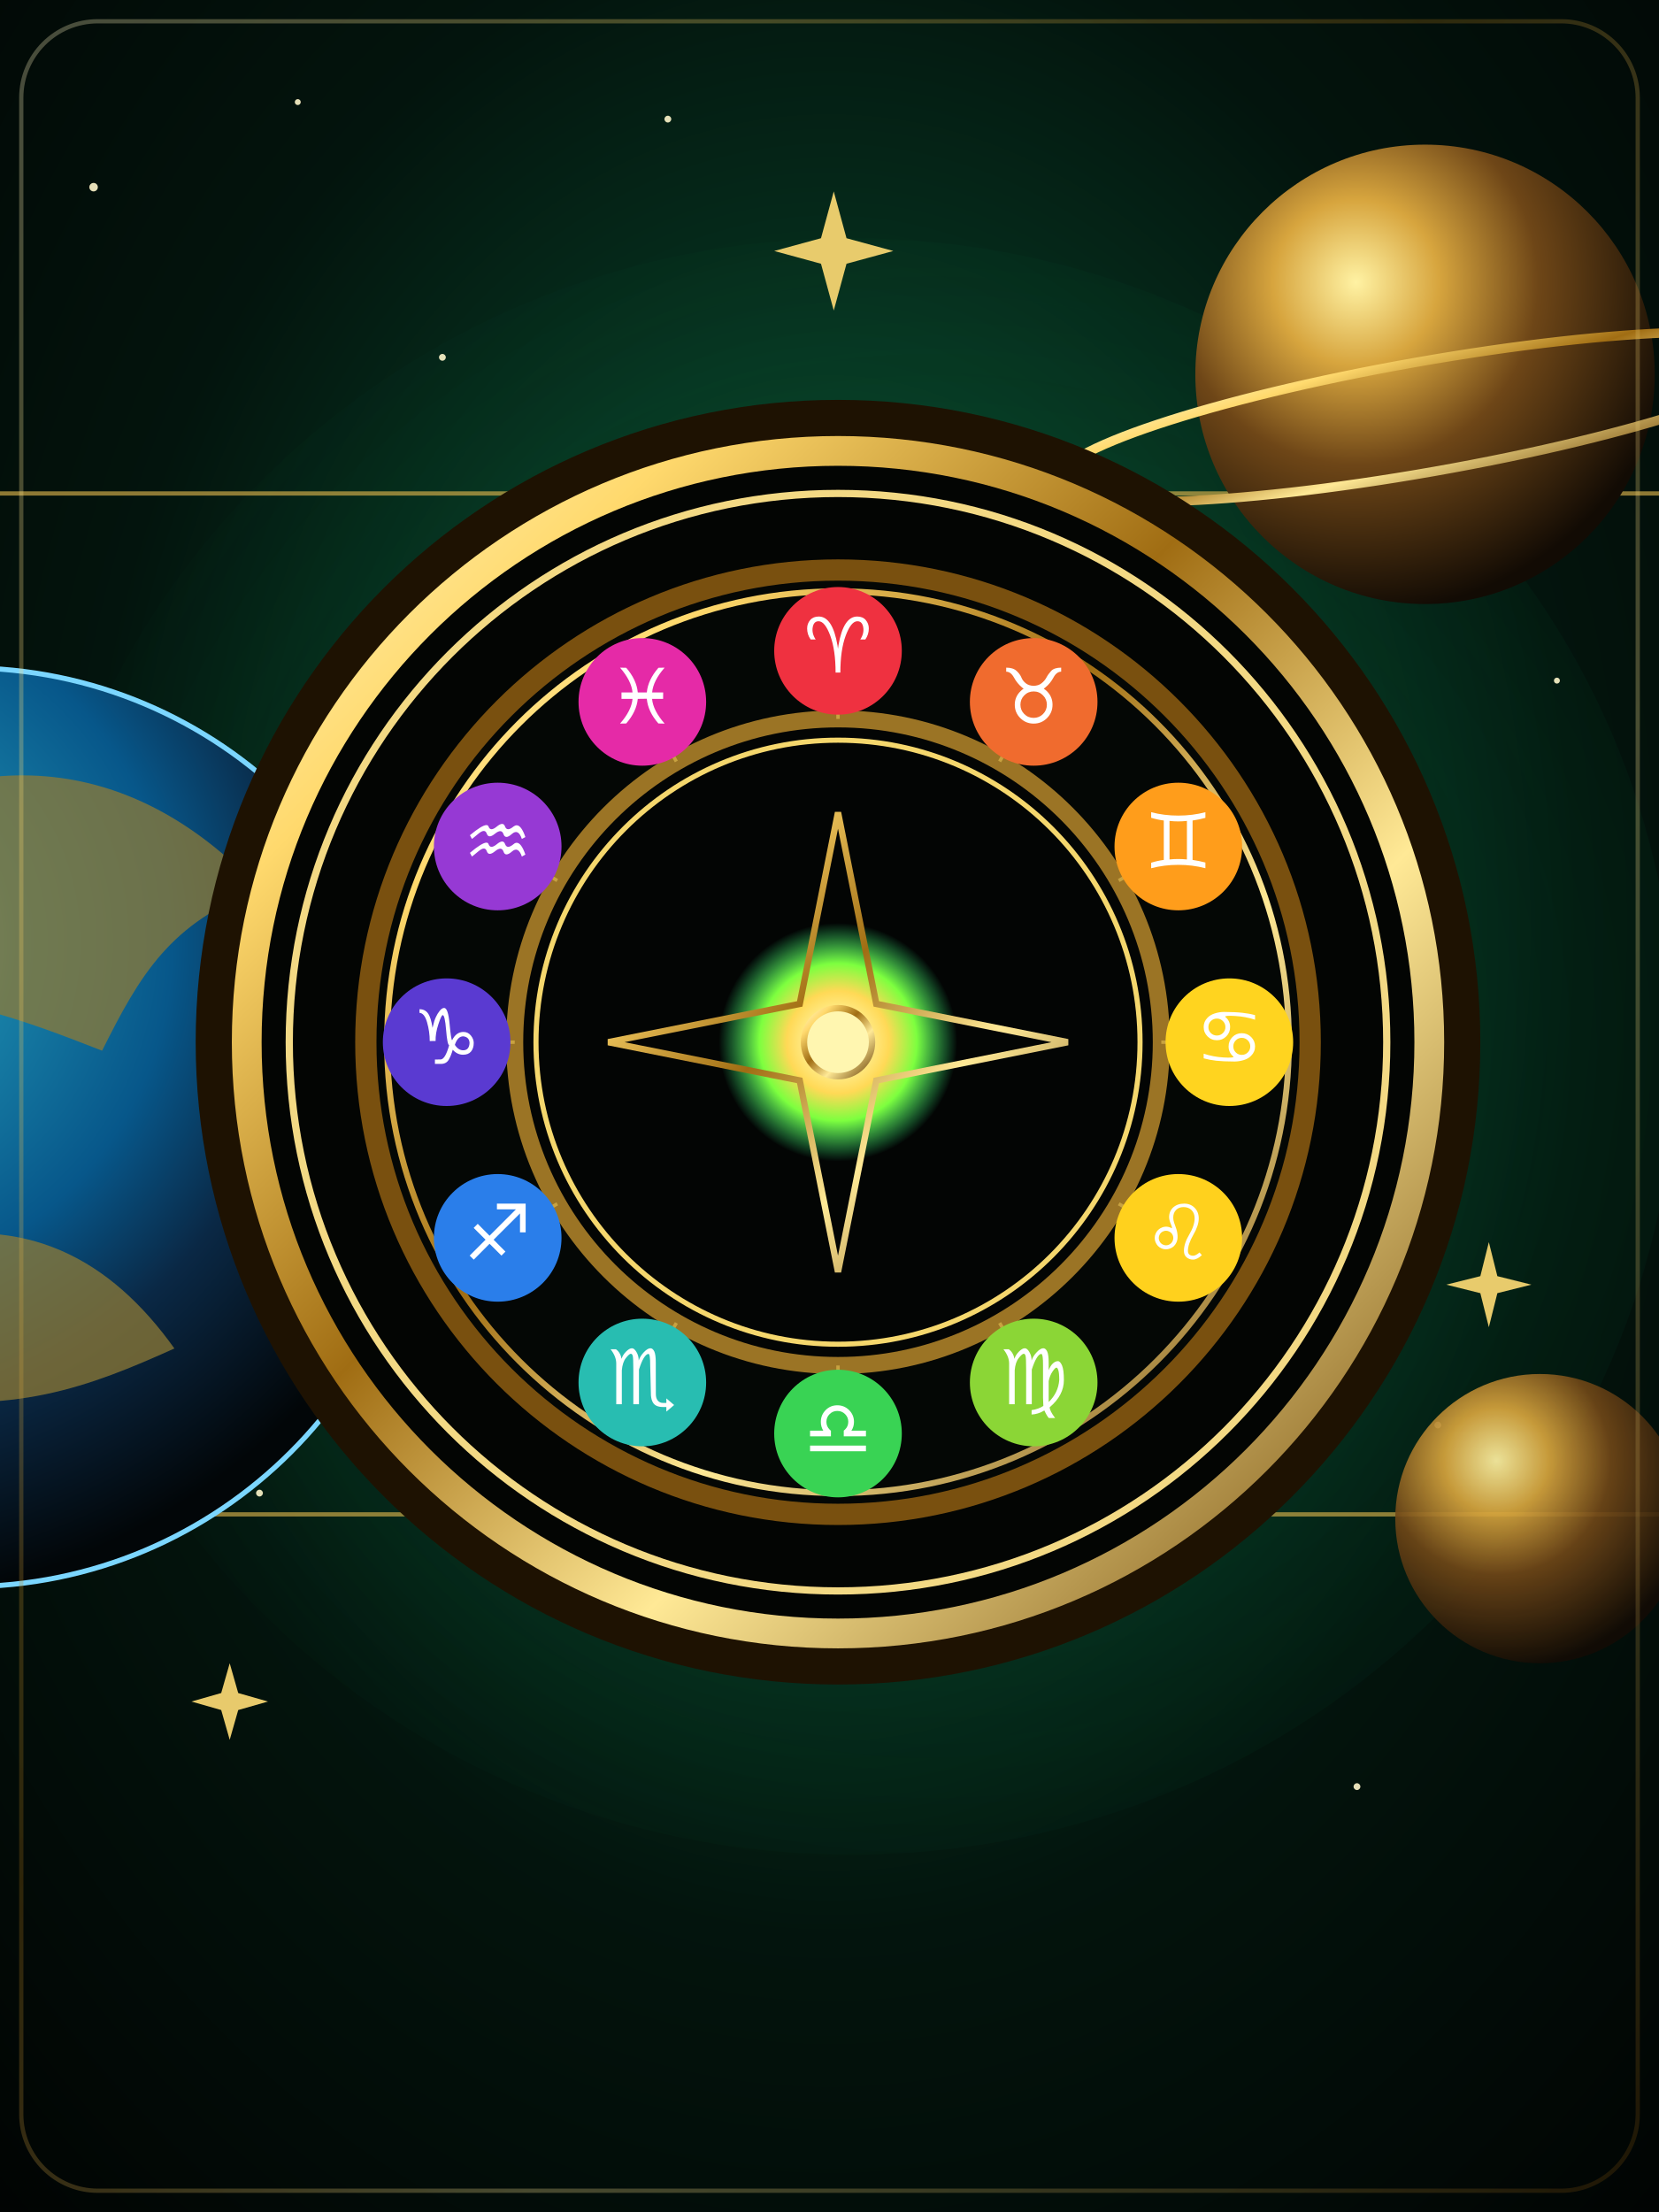
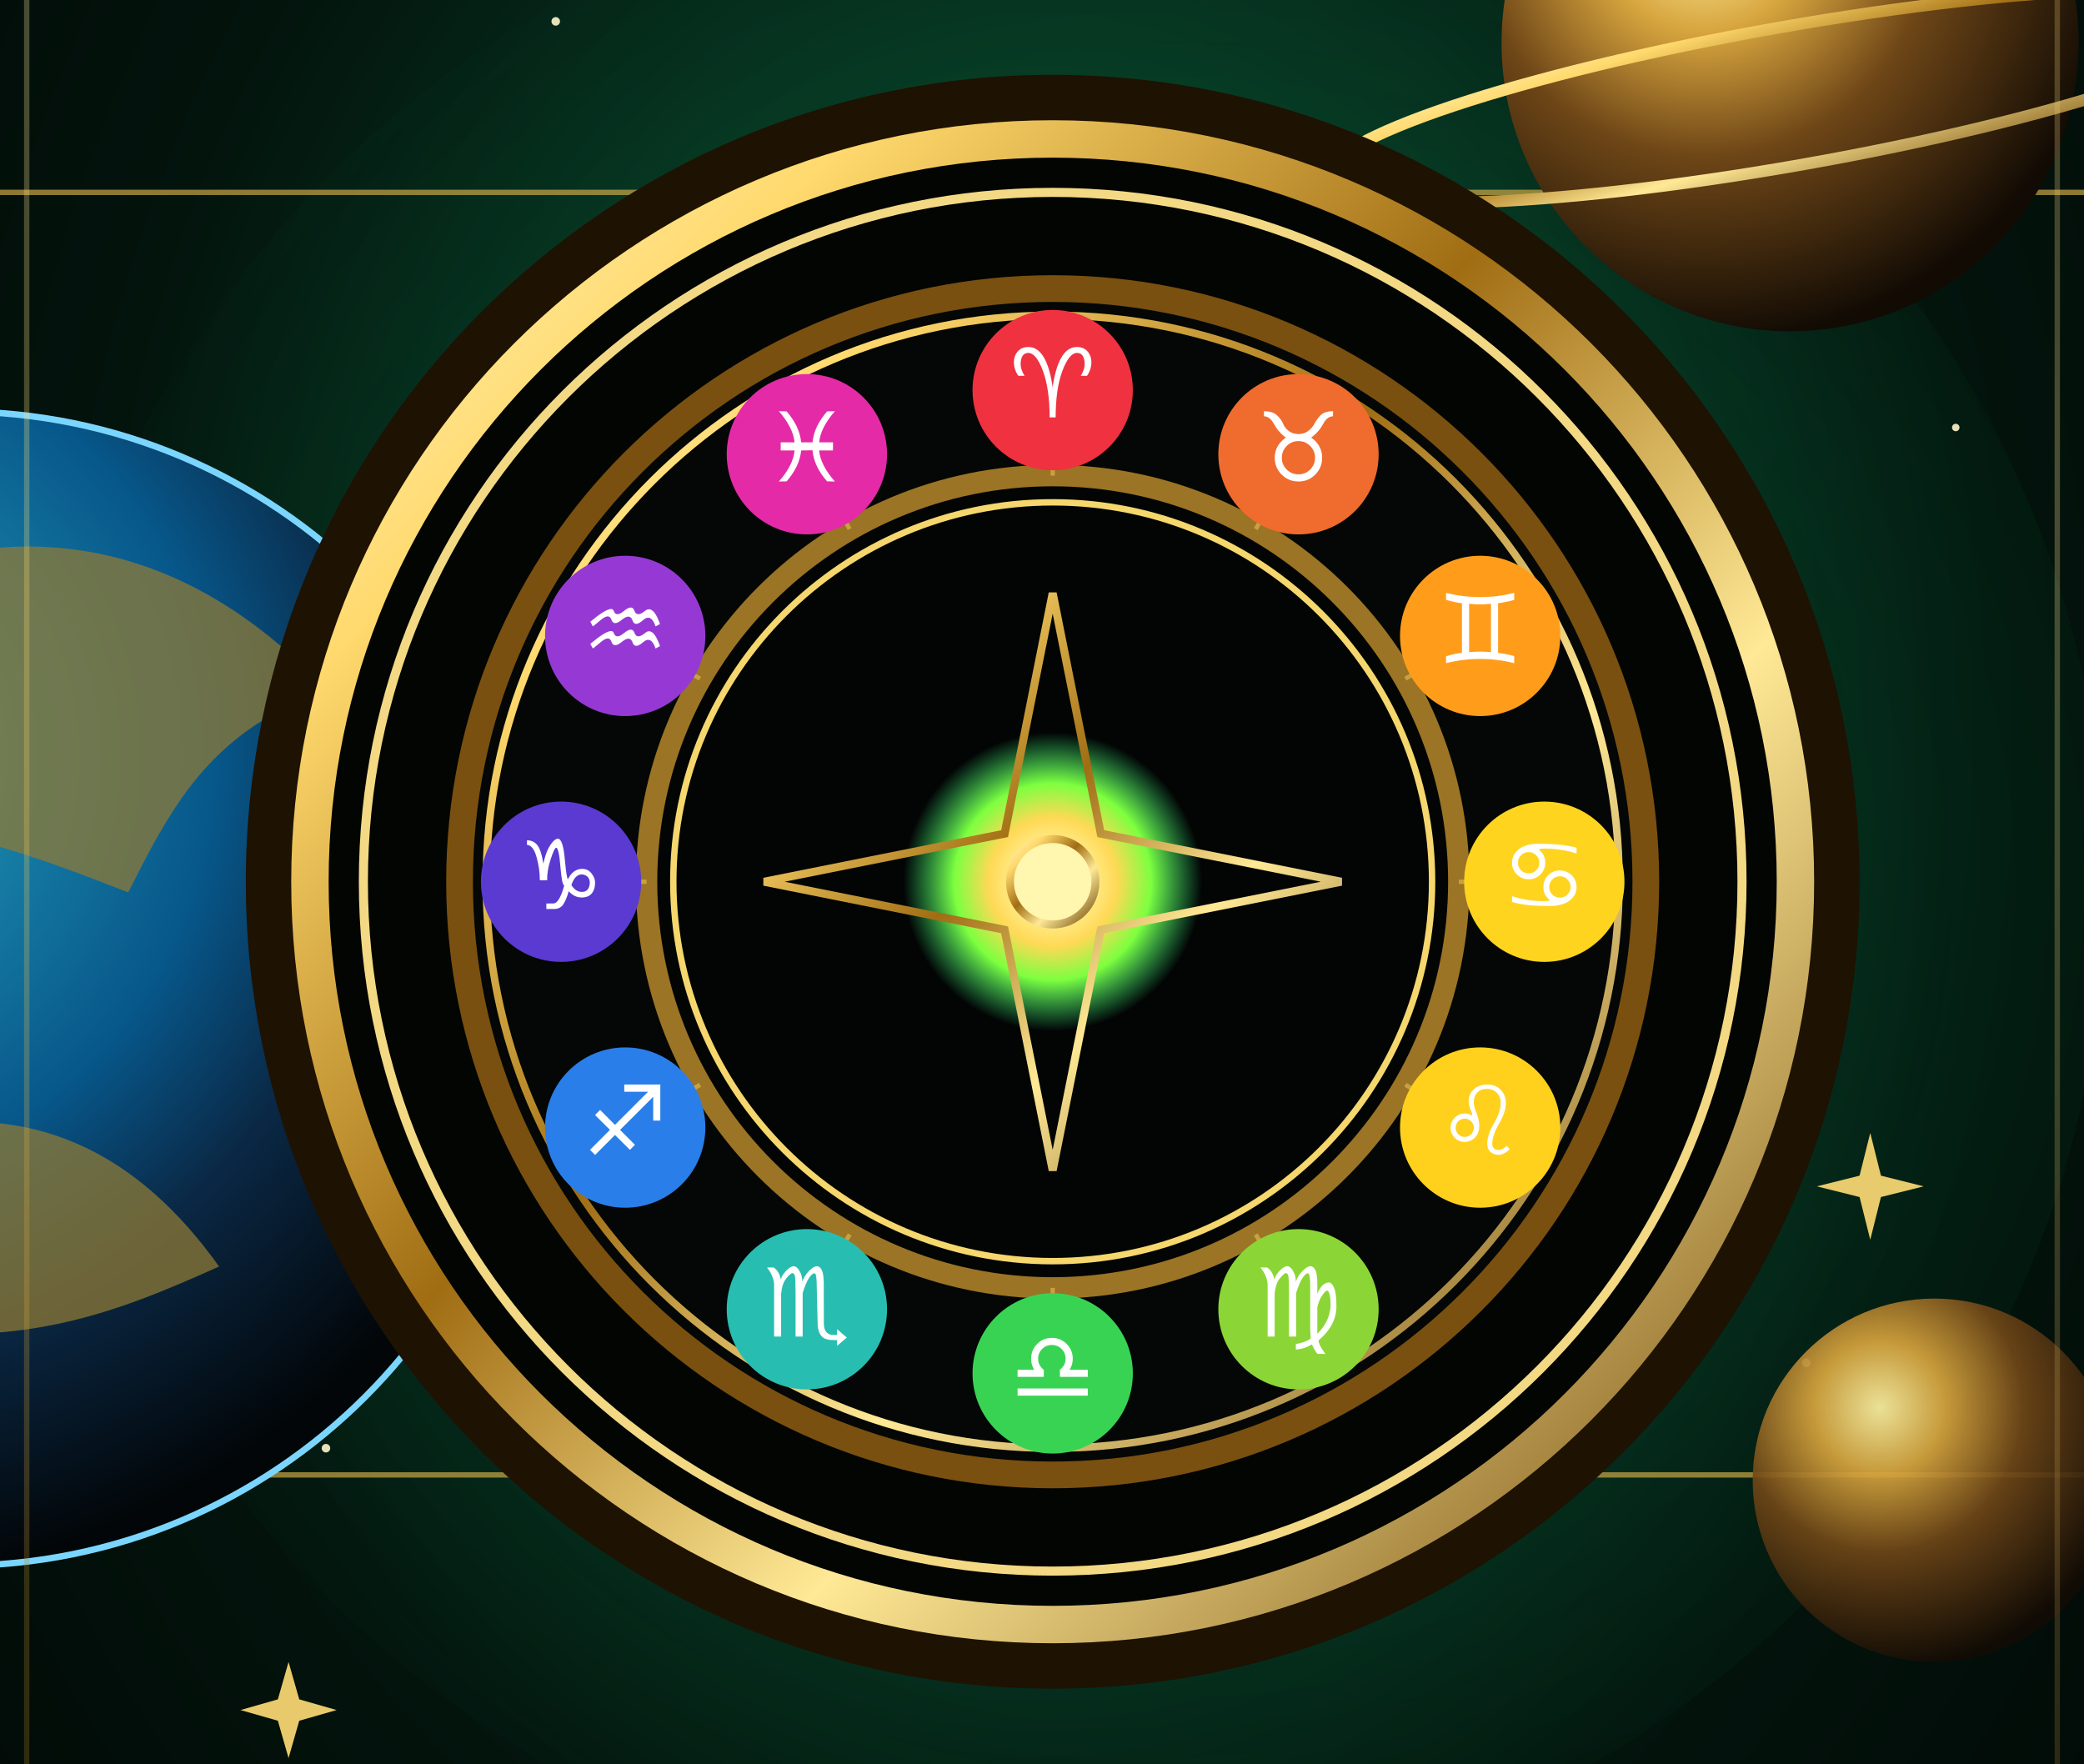
- <svg xmlns="http://www.w3.org/2000/svg" viewBox="0 0 390 520" role="img" aria-label="AstroVip — roată zodiacală cosmică premium">
+ <svg xmlns="http://www.w3.org/2000/svg" viewBox="0 80 390 330" role="img" aria-label="AstroVip — roată zodiacală cosmică premium">
  <defs>
    <radialGradient id="bg" cx="50%" cy="42%" r="78%">
      <stop offset="0" stop-color="#0d6a43" />
      <stop offset=".28" stop-color="#073823" />
      <stop offset=".58" stop-color="#03140d" />
      <stop offset="1" stop-color="#010302" />
    </radialGradient>
    <radialGradient id="neb" cx="55%" cy="50%" r="58%">
      <stop offset="0" stop-color="#32ff8d" stop-opacity=".32" />
      <stop offset=".42" stop-color="#00bb6c" stop-opacity=".11" />
      <stop offset="1" stop-color="#00a95d" stop-opacity="0" />
    </radialGradient>
    <radialGradient id="earth" cx="35%" cy="30%" r="72%">
      <stop offset="0" stop-color="#9deaff" />
      <stop offset=".28" stop-color="#177ea5" />
      <stop offset=".52" stop-color="#07578a" />
      <stop offset=".72" stop-color="#0a2845" />
      <stop offset="1" stop-color="#020608" />
    </radialGradient>
    <radialGradient id="sat" cx="35%" cy="30%" r="72%">
      <stop stop-color="#fff2a3" />
      <stop offset=".25" stop-color="#d7a53e" />
      <stop offset=".55" stop-color="#6e4617" />
      <stop offset="1" stop-color="#120b04" />
    </radialGradient>
    <linearGradient id="gold" x1="0" y1="0" x2="1" y2="1">
      <stop stop-color="#fff8c7" />
      <stop offset=".18" stop-color="#ffd96d" />
      <stop offset=".43" stop-color="#a06d13" />
      <stop offset=".66" stop-color="#ffe996" />
      <stop offset="1" stop-color="#6d4508" />
    </linearGradient>
    <radialGradient id="core">
      <stop stop-color="#fff" />
      <stop offset=".16" stop-color="#fff7aa" />
      <stop offset=".43" stop-color="#ffd956" />
      <stop offset=".66" stop-color="#7dff3f" />
      <stop offset="1" stop-color="#31ff90" stop-opacity="0" />
    </radialGradient>
  </defs>
  <rect width="390" height="520" fill="url(#bg)" />
  <ellipse cx="200" cy="246" rx="194" ry="190" fill="url(#neb)" />
  <g opacity=".9" fill="#fff6cb">
    <circle cx="22" cy="44" r="1" />
    <circle cx="70" cy="24" r=".7" />
    <circle cx="104" cy="84" r=".8" />
    <circle cx="157" cy="28" r=".8" />
    <circle cx="345" cy="51" r=".9" />
    <circle cx="366" cy="160" r=".7" />
    <circle cx="26" cy="185" r=".7" />
    <circle cx="338" cy="335" r=".8" />
    <circle cx="61" cy="351" r=".8" />
    <circle cx="319" cy="420" r=".8" />
  </g>
  <g stroke="#d8b14a" opacity=".65">
    <path d="M0 116H390" />
    <path d="M0 356H390" />
  </g>
  <g>
    <circle cx="-8" cy="265" r="108" fill="url(#earth)" stroke="#7bd6ff" stroke-width="1.2" />
    <path d="M-47 201c40-28 78-24 108 8-21 8-28 20-37 38-18-7-38-15-71-15zM-22 292c28-7 48 4 63 25-20 9-38 16-68 11z" fill="#8d7a35" opacity=".75" />
    <circle cx="335" cy="88" r="54" fill="url(#sat)" />
    <ellipse cx="335" cy="98" rx="88" ry="13" fill="none" stroke="url(#gold)" stroke-width="2.2" transform="rotate(-10 335 98)" />
    <circle cx="362" cy="357" r="34" fill="url(#sat)" opacity=".92" />
  </g>
  <g transform="translate(197 245)">
    <circle r="146" fill="#030503" stroke="#1e1202" stroke-width="10" />
    <circle r="139" fill="none" stroke="url(#gold)" stroke-width="7" />
    <circle r="129" fill="none" stroke="#ffe48b" stroke-width="1.7" opacity=".95" />
    <circle r="111" fill="#040705" stroke="#79500f" stroke-width="5" />
    <circle r="106" fill="none" stroke="url(#gold)" stroke-width="1.4" />
    <circle r="76" fill="#030504" stroke="#9b7425" stroke-width="4" />
    <circle r="71" fill="none" stroke="#f5d76d" stroke-width="1.2" />
    <g stroke="#d7b24a" stroke-width=".8" opacity=".75">
      <path d="M0-106V-76M53-92L38-66M92-53L66-38M106 0H76M92 53L66 38M53 92L38 66M0 106V76M-53 92L-38 66M-92 53L-66 38M-106 0H-76M-92-53L-66-38M-53-92L-38-66" />
    </g>
    <g font-family="Georgia,serif" font-size="18" font-weight="700" text-anchor="middle" dominant-baseline="middle">
      <g transform="translate(0 -92)">
        <circle r="15" fill="#ef3140" />
        <text fill="#fff">♈</text>
      </g>
      <g transform="translate(46 -80)">
        <circle r="15" fill="#f06b2e" />
        <text fill="#fff">♉</text>
      </g>
      <g transform="translate(80 -46)">
        <circle r="15" fill="#ff9d1b" />
        <text fill="#fff">♊</text>
      </g>
      <g transform="translate(92 0)">
        <circle r="15" fill="#ffd41f" />
        <text fill="#fff">♋</text>
      </g>
      <g transform="translate(80 46)">
        <circle r="15" fill="#ffd11d" />
        <text fill="#fff">♌</text>
      </g>
      <g transform="translate(46 80)">
        <circle r="15" fill="#8bd636" />
        <text fill="#fff">♍</text>
      </g>
      <g transform="translate(0 92)">
        <circle r="15" fill="#39d354" />
        <text fill="#fff">♎</text>
      </g>
      <g transform="translate(-46 80)">
        <circle r="15" fill="#28bdb1" />
        <text fill="#fff">♏</text>
      </g>
      <g transform="translate(-80 46)">
        <circle r="15" fill="#2a7eea" />
        <text fill="#fff">♐</text>
      </g>
      <g transform="translate(-92 0)">
        <circle r="15" fill="#5a3ad1" />
        <text fill="#fff">♑</text>
      </g>
      <g transform="translate(-80 -46)">
        <circle r="15" fill="#9639d4" />
        <text fill="#fff">♒</text>
      </g>
      <g transform="translate(-46 -80)">
        <circle r="15" fill="#e52aa7" />
        <text fill="#fff">♓</text>
      </g>
    </g>
    <circle r="28" fill="url(#core)" />
    <g stroke="url(#gold)" fill="none" stroke-width="1.5">
      <path d="M0-54L9-9L54 0L9 9L0 54L-9 9L-54 0L-9-9Z" />
      <circle r="8" fill="#fff6b0" />
    </g>
  </g>
  <g fill="#f3d370" opacity=".95">
    <path d="M196 45l3 11 11 3-11 3-3 11-3-11-11-3 11-3z" />
    <path d="M54 391l2 7 7 2-7 2-2 7-2-7-7-2 7-2z" />
    <path d="M350 292l2 8 8 2-8 2-2 8-2-8-8-2 8-2z" />
  </g>
  <rect x="5" y="5" width="380" height="510" rx="18" fill="none" stroke="url(#gold)" stroke-width="1" opacity=".28" />
</svg>
